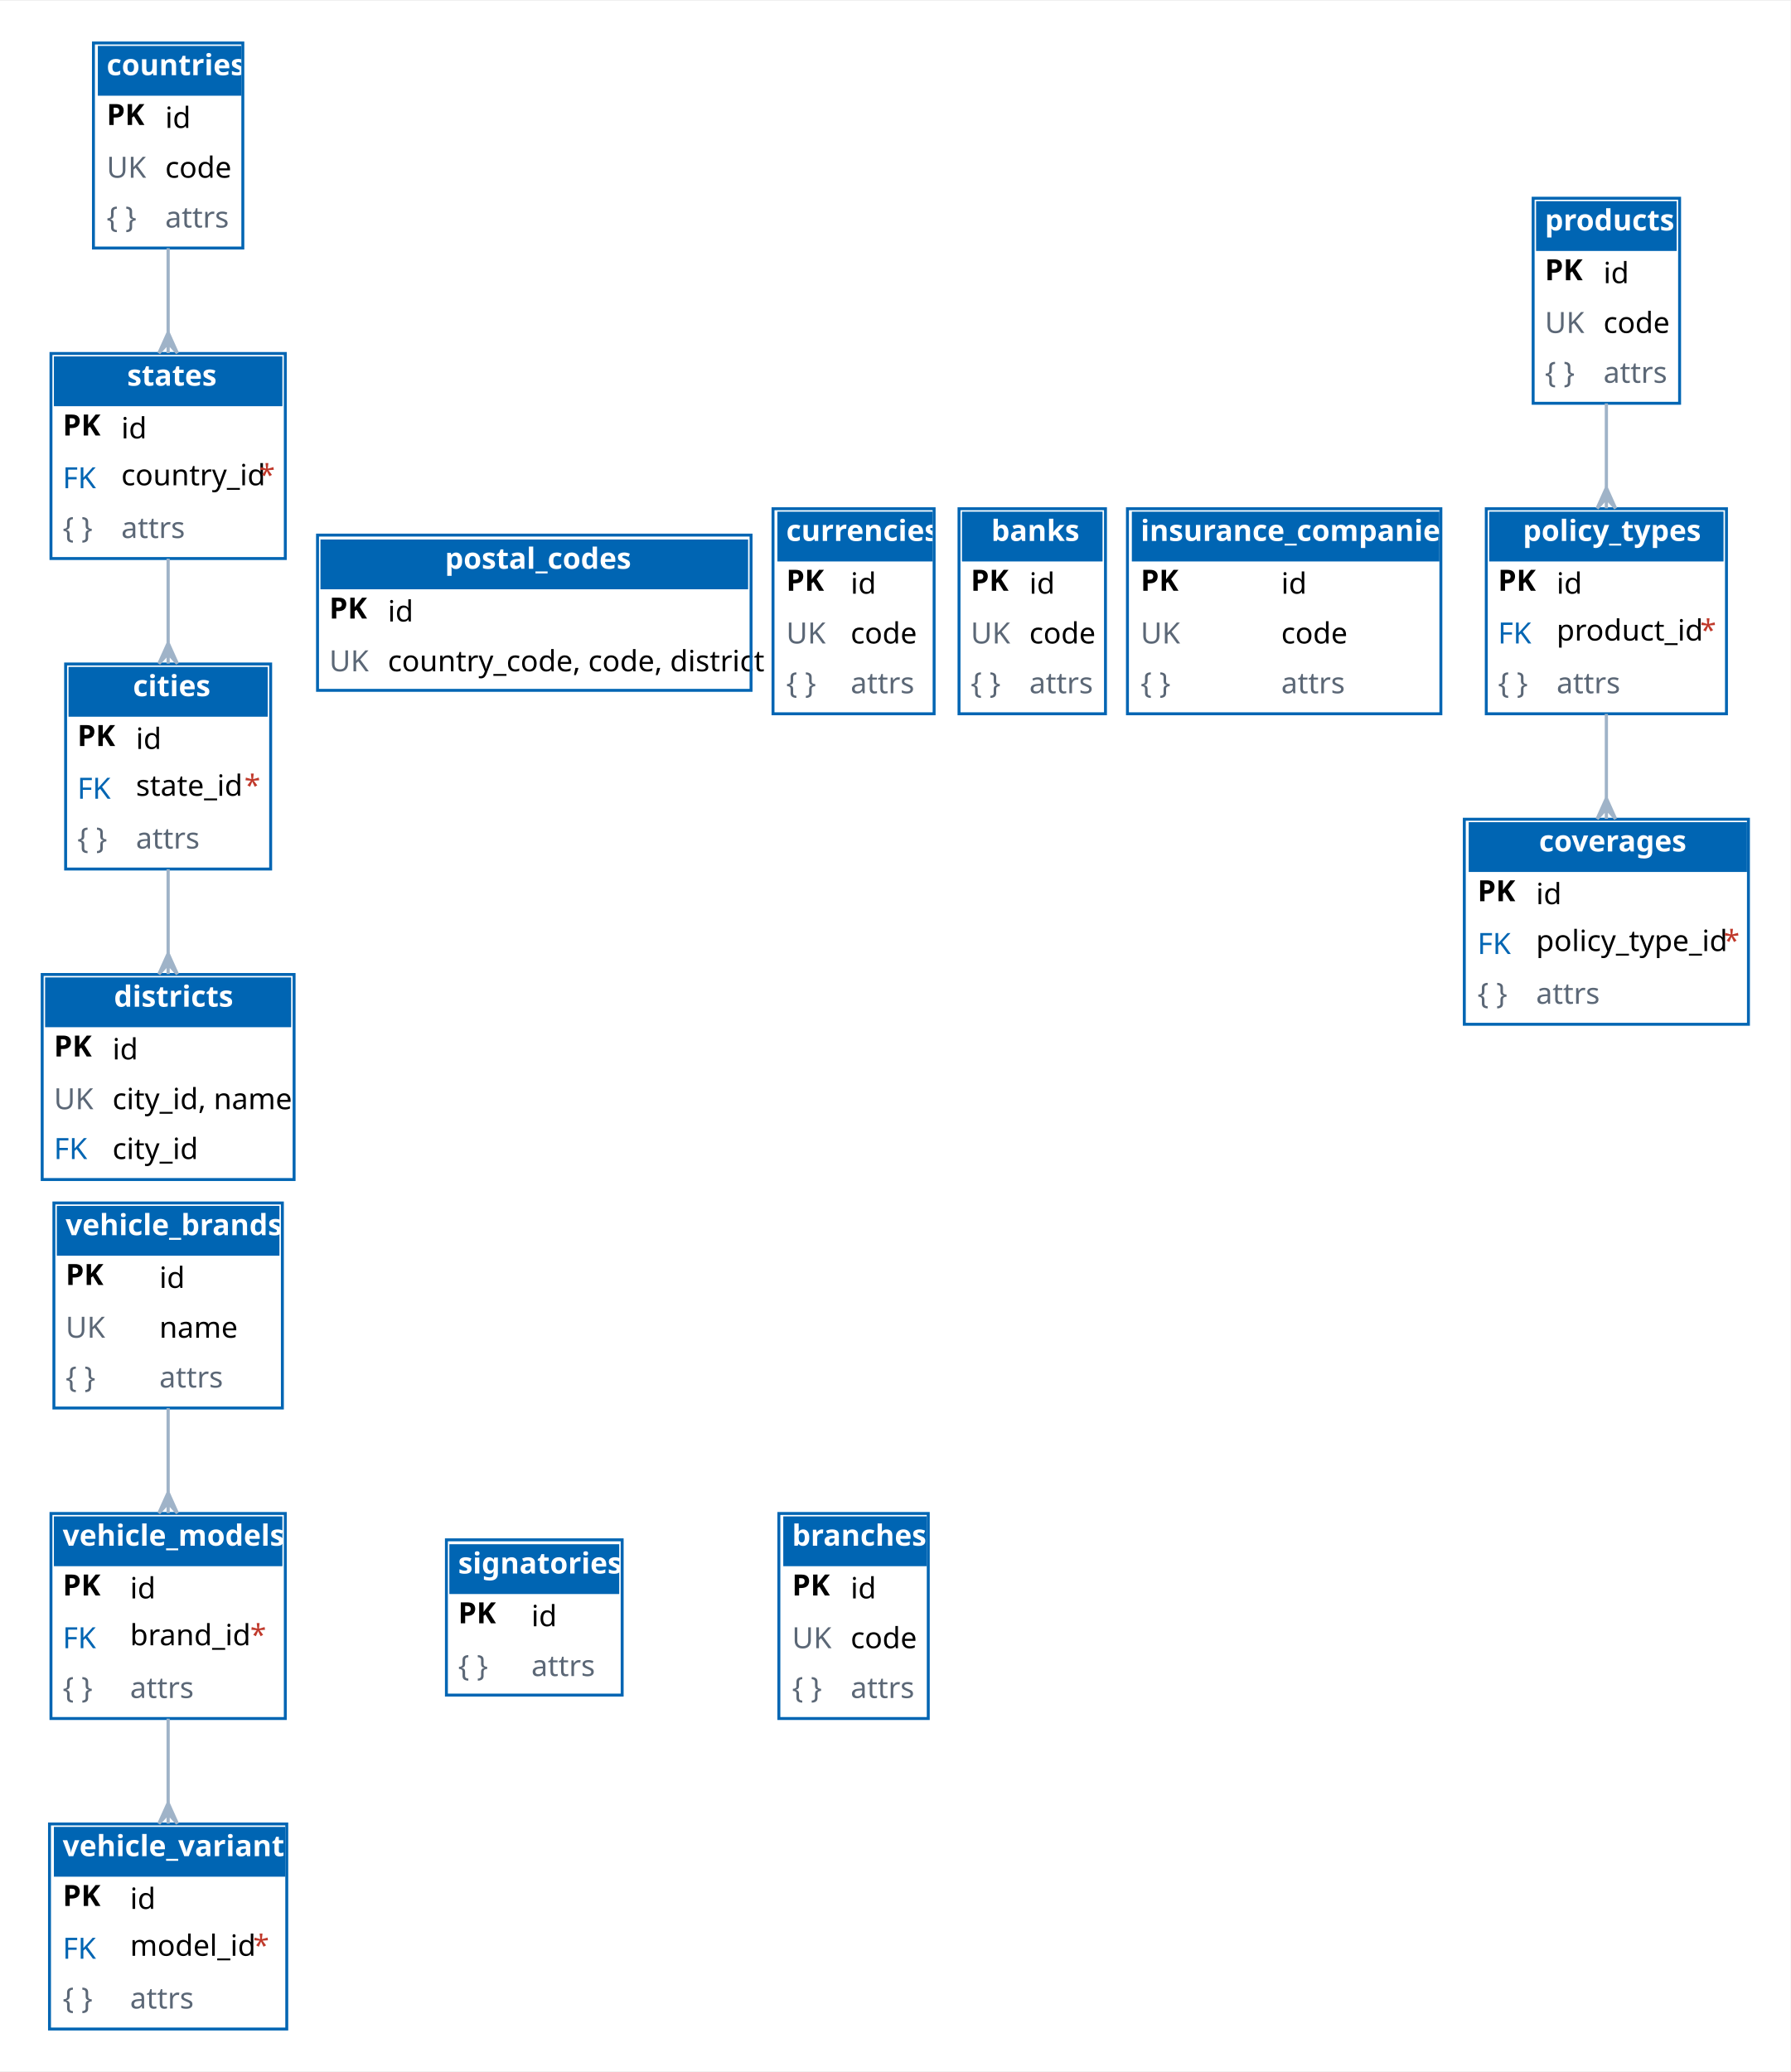
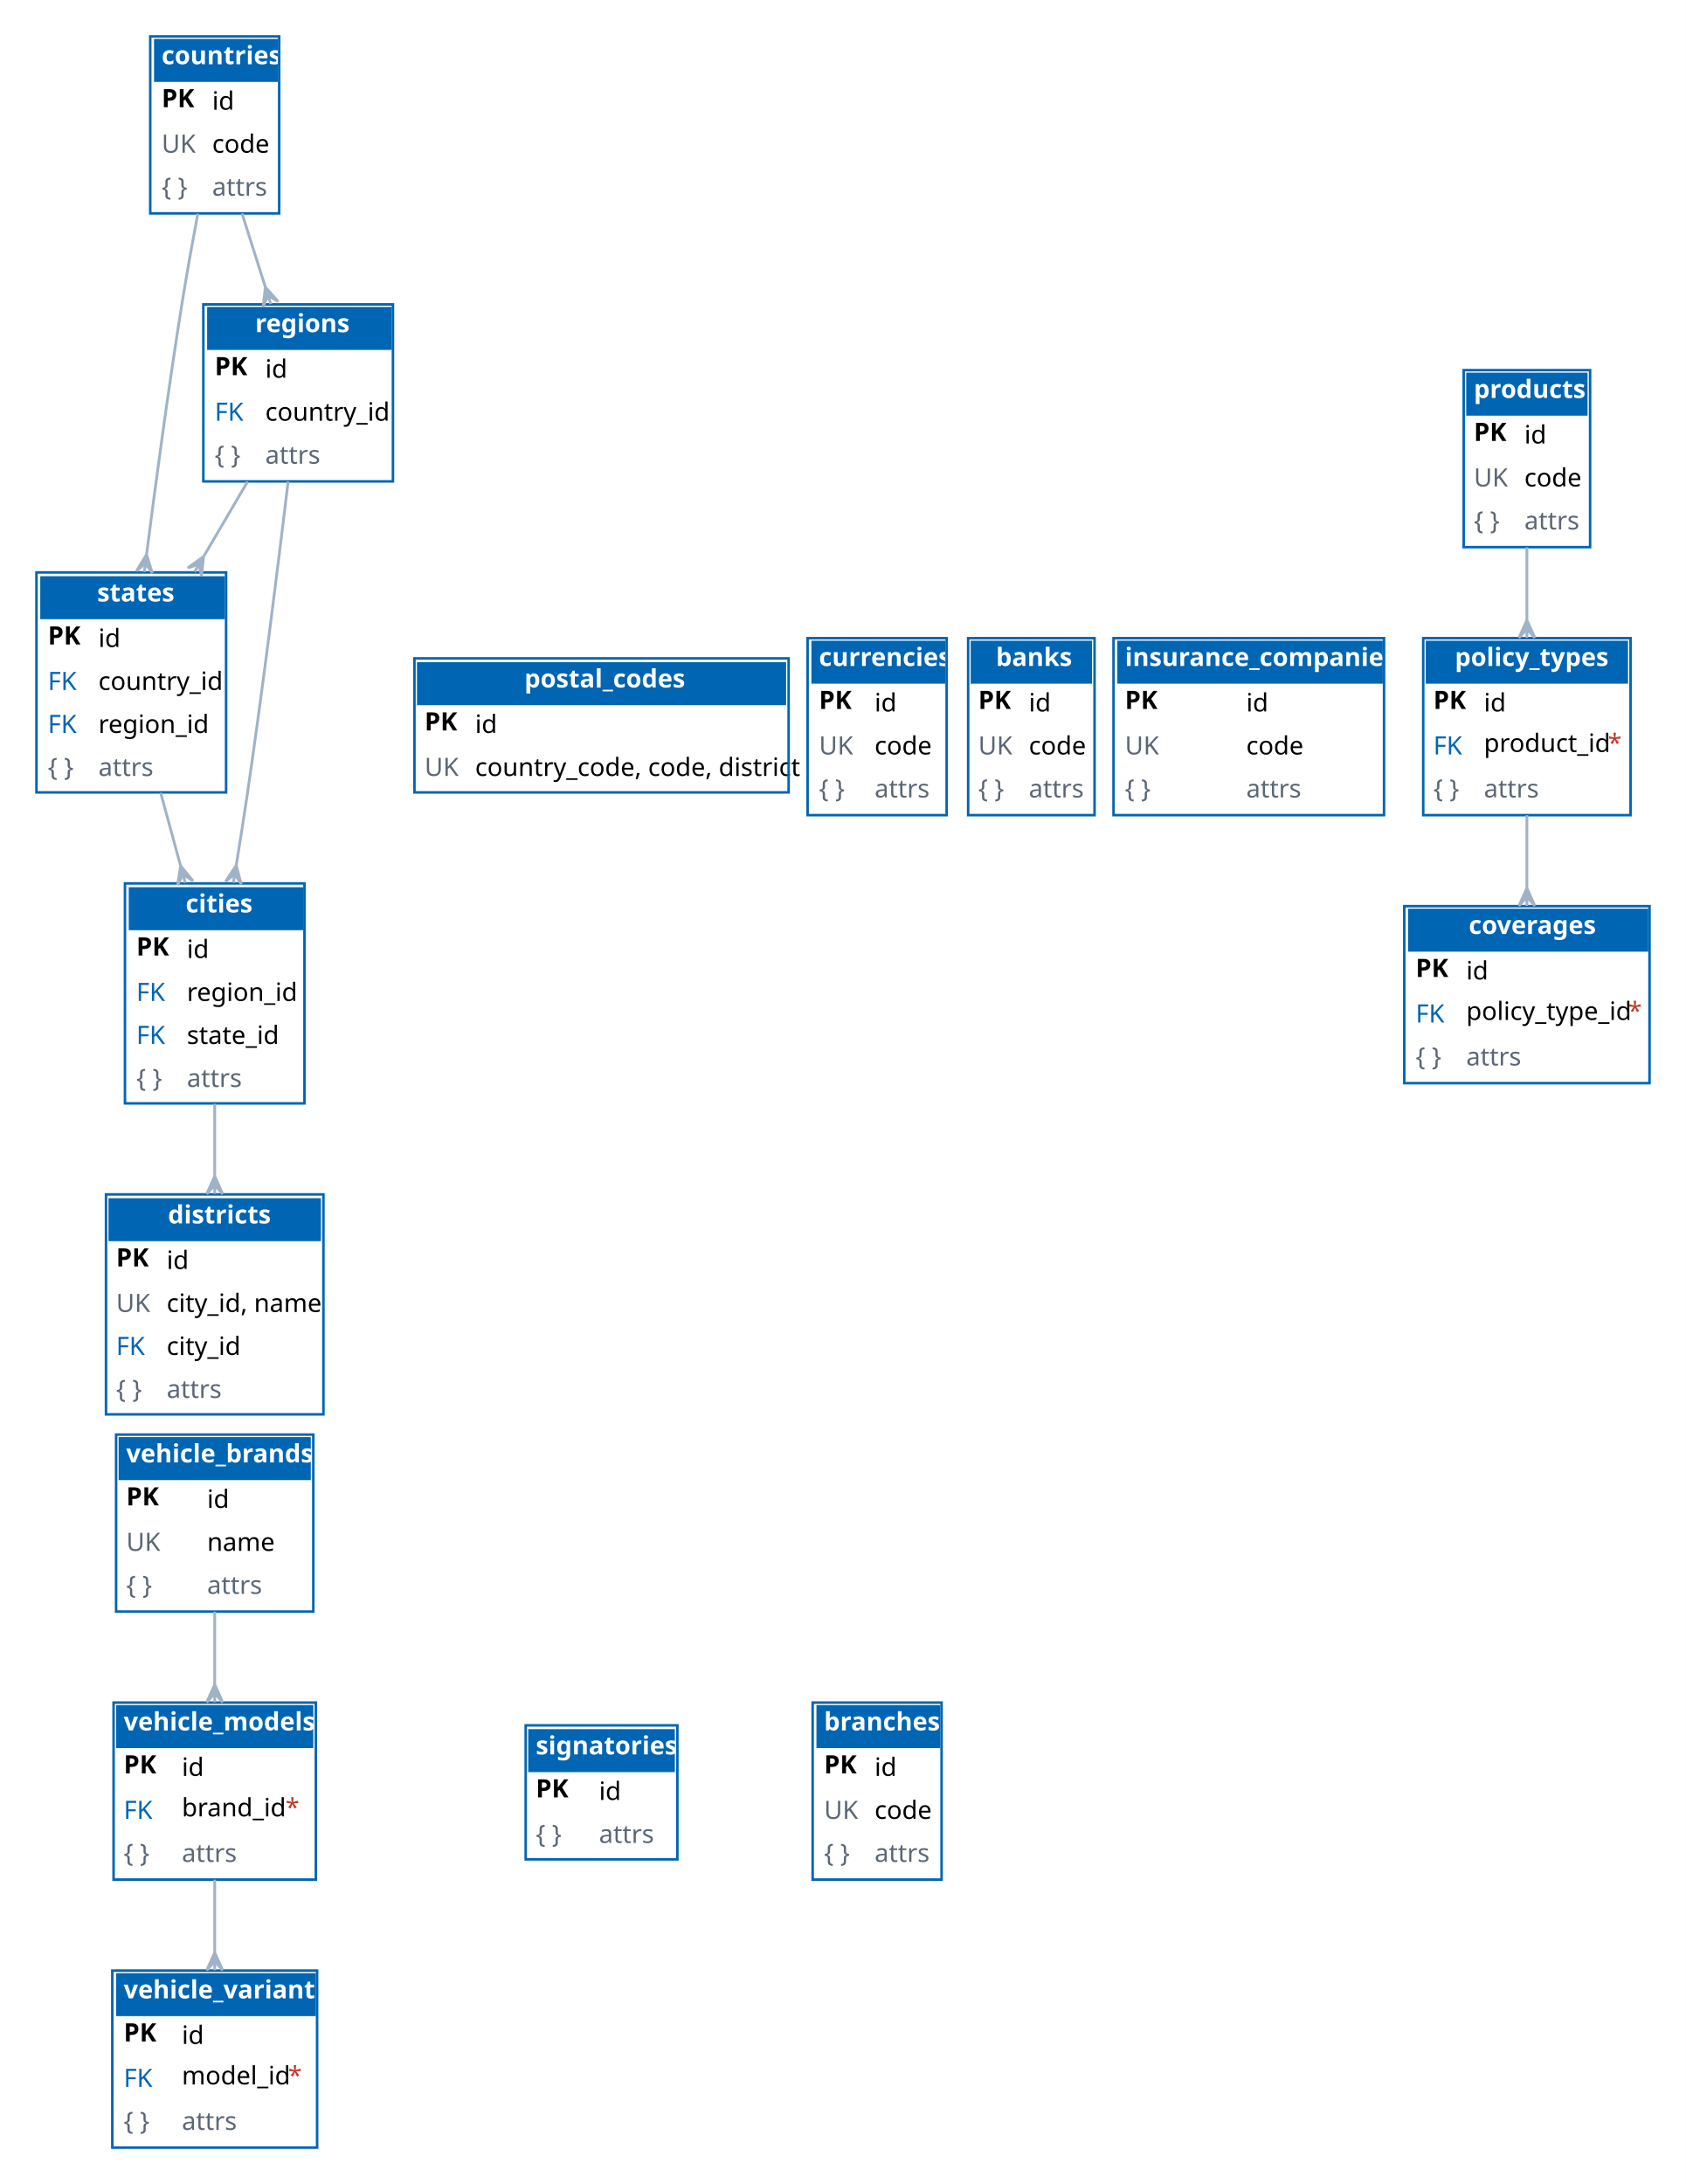
- <svg xmlns="http://www.w3.org/2000/svg" width="611pt" height="707pt" viewBox="0.00 0.00 611.30 706.80">
-   <g id="graph0" class="graph" transform="scale(1 1) rotate(0) translate(14.4 692.4)">
-     <polygon fill="white" stroke="transparent" points="-14.4,14.4 -14.4,-692.4 596.9,-692.4 596.9,14.4 -14.4,14.4" />
+ <svg xmlns="http://www.w3.org/2000/svg" width="667pt" height="864pt" viewBox="0.00 0.00 666.80 863.80">
+   <g id="graph0" class="graph" transform="scale(1 1) rotate(0) translate(14.4 849.4)">
+     <polygon fill="white" stroke="transparent" points="-14.4,14.4 -14.4,-849.4 652.4,-849.4 652.4,14.4 -14.4,14.4" />
    <g id="node1" class="node">
-       <polygon fill="#0065b3" stroke="transparent" points="19,-660 19,-677 68,-677 68,-660 19,-660" />
-       <text text-anchor="start" x="22" y="-667" font-family="Nunito" font-weight="bold" font-size="10.00" fill="white">countries</text>
-       <text text-anchor="start" x="22" y="-650" font-family="Nunito" font-weight="bold" font-size="10.00">PK</text>
-       <text text-anchor="start" x="42" y="-649" font-family="Nunito" font-size="10.00">id</text>
-       <text text-anchor="start" x="22" y="-632" font-family="Nunito" font-size="10.00" fill="#5b6776">UK</text>
-       <text text-anchor="start" x="42" y="-632" font-family="Nunito" font-size="10.00">code</text>
-       <text text-anchor="start" x="22" y="-615" font-family="Nunito" font-size="10.00" fill="#5b6776">{ }</text>
-       <text text-anchor="start" x="42" y="-615" font-family="Nunito" font-size="10.00" fill="#5b6776">attrs</text>
-       <polygon fill="none" stroke="#0065b3" points="17.5,-608 17.5,-678 68.5,-678 68.5,-608 17.5,-608" />
+       <polygon fill="#0065b3" stroke="transparent" points="46.5,-817 46.5,-834 95.5,-834 95.5,-817 46.5,-817" />
+       <text text-anchor="start" x="49.5" y="-824" font-family="Nunito" font-weight="bold" font-size="10.00" fill="white">countries</text>
+       <text text-anchor="start" x="49.5" y="-807" font-family="Nunito" font-weight="bold" font-size="10.00">PK</text>
+       <text text-anchor="start" x="69.5" y="-806" font-family="Nunito" font-size="10.00">id</text>
+       <text text-anchor="start" x="49.5" y="-789" font-family="Nunito" font-size="10.00" fill="#5b6776">UK</text>
+       <text text-anchor="start" x="69.5" y="-789" font-family="Nunito" font-size="10.00">code</text>
+       <text text-anchor="start" x="49.5" y="-772" font-family="Nunito" font-size="10.00" fill="#5b6776">{ }</text>
+       <text text-anchor="start" x="69.5" y="-772" font-family="Nunito" font-size="10.00" fill="#5b6776">attrs</text>
+       <polygon fill="none" stroke="#0065b3" points="45,-765 45,-835 96,-835 96,-765 45,-765" />
    </g>
    <g id="node2" class="node">
-       <polygon fill="#0065b3" stroke="transparent" points="4,-554 4,-571 82,-571 82,-554 4,-554" />
-       <text text-anchor="start" x="29" y="-561" font-family="Nunito" font-weight="bold" font-size="10.00" fill="white">states</text>
-       <text text-anchor="start" x="7" y="-544" font-family="Nunito" font-weight="bold" font-size="10.00">PK</text>
-       <text text-anchor="start" x="27" y="-543" font-family="Nunito" font-size="10.00">id</text>
-       <text text-anchor="start" x="7" y="-526" font-family="Nunito" font-size="10.00" fill="#0065b3">FK</text>
-       <text text-anchor="start" x="27" y="-527" font-family="Nunito" font-size="10.00">country_id</text>
-       <text text-anchor="start" x="74" y="-527" font-family="Nunito" font-size="10.00" fill="#c0392b">*</text>
-       <text text-anchor="start" x="7" y="-509" font-family="Nunito" font-size="10.00" fill="#5b6776">{ }</text>
-       <text text-anchor="start" x="27" y="-509" font-family="Nunito" font-size="10.00" fill="#5b6776">attrs</text>
-       <polygon fill="none" stroke="#0065b3" points="3,-502 3,-572 83,-572 83,-502 3,-502" />
+       <polygon fill="#0065b3" stroke="transparent" points="67.5,-711 67.5,-728 140.5,-728 140.5,-711 67.5,-711" />
+       <text text-anchor="start" x="86.5" y="-718" font-family="Nunito" font-weight="bold" font-size="10.00" fill="white">regions</text>
+       <text text-anchor="start" x="70.5" y="-701" font-family="Nunito" font-weight="bold" font-size="10.00">PK</text>
+       <text text-anchor="start" x="90.5" y="-700" font-family="Nunito" font-size="10.00">id</text>
+       <text text-anchor="start" x="70.5" y="-683" font-family="Nunito" font-size="10.00" fill="#0065b3">FK</text>
+       <text text-anchor="start" x="90.5" y="-683" font-family="Nunito" font-size="10.00">country_id</text>
+       <text text-anchor="start" x="70.5" y="-666" font-family="Nunito" font-size="10.00" fill="#5b6776">{ }</text>
+       <text text-anchor="start" x="90.5" y="-666" font-family="Nunito" font-size="10.00" fill="#5b6776">attrs</text>
+       <polygon fill="none" stroke="#0065b3" points="66,-659 66,-729 141,-729 141,-659 66,-659" />
    </g>
    <g id="edge2" class="edge">
-       <path fill="none" stroke="#9fb3c8" stroke-width="1.1" d="M43,-607.95C43,-598.79 43,-588.78 43,-579.28" />
-       <polygon fill="#9fb3c8" stroke="#9fb3c8" stroke-width="1.1" points="43,-579.13 46.15,-572.13 43,-575.63 43,-572.13 43,-572.13 43,-572.13 43,-575.63 39.85,-572.13 43,-579.13 43,-579.13" />
+       <path fill="none" stroke="#9fb3c8" stroke-width="1.1" d="M81.31,-764.95C84.24,-755.7 87.45,-745.59 90.49,-736" />
+       <polygon fill="#9fb3c8" stroke="#9fb3c8" stroke-width="1.1" points="90.55,-735.8 95.67,-730.08 91.61,-732.47 92.67,-729.13 92.67,-729.13 92.67,-729.13 91.61,-732.47 89.67,-728.18 90.55,-735.8 90.55,-735.8" />
    </g>
    <g id="node3" class="node">
-       <polygon fill="#0065b3" stroke="transparent" points="9,-448 9,-465 77,-465 77,-448 9,-448" />
-       <text text-anchor="start" x="31" y="-455" font-family="Nunito" font-weight="bold" font-size="10.00" fill="white">cities</text>
-       <text text-anchor="start" x="12" y="-438" font-family="Nunito" font-weight="bold" font-size="10.00">PK</text>
-       <text text-anchor="start" x="32" y="-437" font-family="Nunito" font-size="10.00">id</text>
-       <text text-anchor="start" x="12" y="-420" font-family="Nunito" font-size="10.00" fill="#0065b3">FK</text>
-       <text text-anchor="start" x="32" y="-421" font-family="Nunito" font-size="10.00">state_id</text>
-       <text text-anchor="start" x="69" y="-421" font-family="Nunito" font-size="10.00" fill="#c0392b">*</text>
-       <text text-anchor="start" x="12" y="-403" font-family="Nunito" font-size="10.00" fill="#5b6776">{ }</text>
-       <text text-anchor="start" x="32" y="-403" font-family="Nunito" font-size="10.00" fill="#5b6776">attrs</text>
-       <polygon fill="none" stroke="#0065b3" points="8,-396 8,-466 78,-466 78,-396 8,-396" />
+       <polygon fill="#0065b3" stroke="transparent" points="1.5,-604.5 1.5,-621.5 74.5,-621.5 74.5,-604.5 1.5,-604.5" />
+       <text text-anchor="start" x="24" y="-611.5" font-family="Nunito" font-weight="bold" font-size="10.00" fill="white">states</text>
+       <text text-anchor="start" x="4.5" y="-594.5" font-family="Nunito" font-weight="bold" font-size="10.00">PK</text>
+       <text text-anchor="start" x="24.5" y="-593.5" font-family="Nunito" font-size="10.00">id</text>
+       <text text-anchor="start" x="4.5" y="-576.5" font-family="Nunito" font-size="10.00" fill="#0065b3">FK</text>
+       <text text-anchor="start" x="24.5" y="-576.5" font-family="Nunito" font-size="10.00">country_id</text>
+       <text text-anchor="start" x="4.5" y="-559.5" font-family="Nunito" font-size="10.00" fill="#0065b3">FK</text>
+       <text text-anchor="start" x="24.5" y="-559.5" font-family="Nunito" font-size="10.00">region_id</text>
+       <text text-anchor="start" x="4.5" y="-542.5" font-family="Nunito" font-size="10.00" fill="#5b6776">{ }</text>
+       <text text-anchor="start" x="24.5" y="-542.5" font-family="Nunito" font-size="10.00" fill="#5b6776">attrs</text>
+       <polygon fill="none" stroke="#0065b3" points="0,-536 0,-623 75,-623 75,-536 0,-536" />
+     </g>
+     <g id="edge3" class="edge">
+       <path fill="none" stroke="#9fb3c8" stroke-width="1.1" d="M63.81,-764.88C61.67,-753.49 59.38,-740.72 57.5,-729 52.25,-696.2 47.26,-659.18 43.58,-630.31" />
+       <polygon fill="#9fb3c8" stroke="#9fb3c8" stroke-width="1.1" points="43.55,-630.09 45.8,-622.75 43.11,-626.62 42.67,-623.15 42.67,-623.15 42.67,-623.15 43.11,-626.62 39.55,-623.55 43.55,-630.09 43.55,-630.09" />
+     </g>
+     <g id="edge7" class="edge">
+       <path fill="none" stroke="#9fb3c8" stroke-width="1.1" d="M83.52,-658.94C78.05,-649.62 72.02,-639.34 66.17,-629.36" />
+       <polygon fill="#9fb3c8" stroke="#9fb3c8" stroke-width="1.1" points="66.1,-629.25 65.27,-621.61 64.33,-626.23 62.56,-623.21 62.56,-623.21 62.56,-623.21 64.33,-626.23 59.84,-624.8 66.1,-629.25 66.1,-629.25" />
+     </g>
+     <g id="node4" class="node">
+       <polygon fill="#0065b3" stroke="transparent" points="36.5,-481.5 36.5,-498.5 105.5,-498.5 105.5,-481.5 36.5,-481.5" />
+       <text text-anchor="start" x="59" y="-488.5" font-family="Nunito" font-weight="bold" font-size="10.00" fill="white">cities</text>
+       <text text-anchor="start" x="39.5" y="-471.5" font-family="Nunito" font-weight="bold" font-size="10.00">PK</text>
+       <text text-anchor="start" x="59.5" y="-470.5" font-family="Nunito" font-size="10.00">id</text>
+       <text text-anchor="start" x="39.5" y="-453.5" font-family="Nunito" font-size="10.00" fill="#0065b3">FK</text>
+       <text text-anchor="start" x="59.5" y="-453.5" font-family="Nunito" font-size="10.00">region_id</text>
+       <text text-anchor="start" x="39.5" y="-436.5" font-family="Nunito" font-size="10.00" fill="#0065b3">FK</text>
+       <text text-anchor="start" x="59.5" y="-436.5" font-family="Nunito" font-size="10.00">state_id</text>
+       <text text-anchor="start" x="39.5" y="-419.5" font-family="Nunito" font-size="10.00" fill="#5b6776">{ }</text>
+       <text text-anchor="start" x="59.5" y="-419.5" font-family="Nunito" font-size="10.00" fill="#5b6776">attrs</text>
+       <polygon fill="none" stroke="#0065b3" points="35,-413 35,-500 106,-500 106,-413 35,-413" />
+     </g>
+     <g id="edge6" class="edge">
+       <path fill="none" stroke="#9fb3c8" stroke-width="1.1" d="M99.54,-658.96C95.74,-627.12 89.69,-578.28 83.5,-536 82.14,-526.74 80.6,-516.89 79.05,-507.4" />
+       <polygon fill="#9fb3c8" stroke="#9fb3c8" stroke-width="1.1" points="79.01,-507.14 80.98,-499.72 78.44,-503.69 77.87,-500.23 77.87,-500.23 77.87,-500.23 78.44,-503.69 74.77,-500.74 79.01,-507.14 79.01,-507.14" />
+     </g>
+     <g id="edge8" class="edge">
+       <path fill="none" stroke="#9fb3c8" stroke-width="1.1" d="M49.13,-535.84C51.67,-526.53 54.38,-516.61 56.98,-507.06" />
+       <polygon fill="#9fb3c8" stroke="#9fb3c8" stroke-width="1.1" points="57.02,-506.94 61.9,-501.01 57.94,-503.56 58.86,-500.18 58.86,-500.18 58.86,-500.18 57.94,-503.56 55.82,-499.35 57.02,-506.94 57.02,-506.94" />
+     </g>
+     <g id="node5" class="node">
+       <polygon fill="#0065b3" stroke="transparent" points="28.5,-358.5 28.5,-375.5 112.5,-375.5 112.5,-358.5 28.5,-358.5" />
+       <text text-anchor="start" x="52" y="-365.5" font-family="Nunito" font-weight="bold" font-size="10.00" fill="white">districts</text>
+       <text text-anchor="start" x="31.5" y="-348.5" font-family="Nunito" font-weight="bold" font-size="10.00">PK</text>
+       <text text-anchor="start" x="51.5" y="-347.5" font-family="Nunito" font-size="10.00">id</text>
+       <text text-anchor="start" x="31.5" y="-330.5" font-family="Nunito" font-size="10.00" fill="#5b6776">UK</text>
+       <text text-anchor="start" x="51.5" y="-330.5" font-family="Nunito" font-size="10.00">city_id, name</text>
+       <text text-anchor="start" x="31.5" y="-313.5" font-family="Nunito" font-size="10.00" fill="#0065b3">FK</text>
+       <text text-anchor="start" x="51.5" y="-313.5" font-family="Nunito" font-size="10.00">city_id</text>
+       <text text-anchor="start" x="31.5" y="-296.5" font-family="Nunito" font-size="10.00" fill="#5b6776">{ }</text>
+       <text text-anchor="start" x="51.5" y="-296.5" font-family="Nunito" font-size="10.00" fill="#5b6776">attrs</text>
+       <polygon fill="none" stroke="#0065b3" points="27.5,-290 27.5,-377 113.5,-377 113.5,-290 27.5,-290" />
+     </g>
+     <g id="edge1" class="edge">
+       <path fill="none" stroke="#9fb3c8" stroke-width="1.1" d="M70.5,-412.84C70.5,-403.62 70.5,-393.8 70.5,-384.33" />
+       <polygon fill="#9fb3c8" stroke="#9fb3c8" stroke-width="1.1" points="70.5,-384.18 73.65,-377.18 70.5,-380.68 70.5,-377.18 70.5,-377.18 70.5,-377.18 70.5,-380.68 67.35,-377.18 70.5,-384.18 70.5,-384.18" />
+     </g>
+     <g id="node6" class="node">
+       <polygon fill="#0065b3" stroke="transparent" points="150.5,-570.5 150.5,-587.5 296.5,-587.5 296.5,-570.5 150.5,-570.5" />
+       <text text-anchor="start" x="193" y="-577.5" font-family="Nunito" font-weight="bold" font-size="10.00" fill="white">postal_codes</text>
+       <text text-anchor="start" x="153.5" y="-560.5" font-family="Nunito" font-weight="bold" font-size="10.00">PK</text>
+       <text text-anchor="start" x="173.5" y="-559.5" font-family="Nunito" font-size="10.00">id</text>
+       <text text-anchor="start" x="153.5" y="-542.5" font-family="Nunito" font-size="10.00" fill="#5b6776">UK</text>
+       <text text-anchor="start" x="173.5" y="-542.5" font-family="Nunito" font-size="10.00">country_code, code, district</text>
+       <polygon fill="none" stroke="#0065b3" points="149.5,-536 149.5,-589 297.5,-589 297.5,-536 149.5,-536" />
+     </g>
+     <g id="node7" class="node">
+       <polygon fill="#0065b3" stroke="transparent" points="306.5,-579 306.5,-596 359.5,-596 359.5,-579 306.5,-579" />
+       <text text-anchor="start" x="309.5" y="-586" font-family="Nunito" font-weight="bold" font-size="10.00" fill="white">currencies</text>
+       <text text-anchor="start" x="309.5" y="-569" font-family="Nunito" font-weight="bold" font-size="10.00">PK</text>
+       <text text-anchor="start" x="331.5" y="-568" font-family="Nunito" font-size="10.00">id</text>
+       <text text-anchor="start" x="309.5" y="-551" font-family="Nunito" font-size="10.00" fill="#5b6776">UK</text>
+       <text text-anchor="start" x="331.5" y="-551" font-family="Nunito" font-size="10.00">code</text>
+       <text text-anchor="start" x="309.5" y="-534" font-family="Nunito" font-size="10.00" fill="#5b6776">{ }</text>
+       <text text-anchor="start" x="331.5" y="-534" font-family="Nunito" font-size="10.00" fill="#5b6776">attrs</text>
+       <polygon fill="none" stroke="#0065b3" points="305,-527 305,-597 360,-597 360,-527 305,-527" />
+     </g>
+     <g id="node8" class="node">
+       <polygon fill="#0065b3" stroke="transparent" points="369.5,-579 369.5,-596 417.5,-596 417.5,-579 369.5,-579" />
+       <text text-anchor="start" x="379.5" y="-586" font-family="Nunito" font-weight="bold" font-size="10.00" fill="white">banks</text>
+       <text text-anchor="start" x="372.5" y="-569" font-family="Nunito" font-weight="bold" font-size="10.00">PK</text>
+       <text text-anchor="start" x="392.5" y="-568" font-family="Nunito" font-size="10.00">id</text>
+       <text text-anchor="start" x="372.5" y="-551" font-family="Nunito" font-size="10.00" fill="#5b6776">UK</text>
+       <text text-anchor="start" x="392.5" y="-551" font-family="Nunito" font-size="10.00">code</text>
+       <text text-anchor="start" x="372.5" y="-534" font-family="Nunito" font-size="10.00" fill="#5b6776">{ }</text>
+       <text text-anchor="start" x="392.5" y="-534" font-family="Nunito" font-size="10.00" fill="#5b6776">attrs</text>
+       <polygon fill="none" stroke="#0065b3" points="368.5,-527 368.5,-597 418.5,-597 418.5,-527 368.5,-527" />
+     </g>
+     <g id="node9" class="node">
+       <polygon fill="#0065b3" stroke="transparent" points="427.5,-579 427.5,-596 532.5,-596 532.5,-579 427.5,-579" />
+       <text text-anchor="start" x="430.5" y="-586" font-family="Nunito" font-weight="bold" font-size="10.00" fill="white">insurance_companies</text>
+       <text text-anchor="start" x="430.5" y="-569" font-family="Nunito" font-weight="bold" font-size="10.00">PK</text>
+       <text text-anchor="start" x="478.5" y="-568" font-family="Nunito" font-size="10.00">id</text>
+       <text text-anchor="start" x="430.5" y="-551" font-family="Nunito" font-size="10.00" fill="#5b6776">UK</text>
+       <text text-anchor="start" x="478.5" y="-551" font-family="Nunito" font-size="10.00">code</text>
+       <text text-anchor="start" x="430.5" y="-534" font-family="Nunito" font-size="10.00" fill="#5b6776">{ }</text>
+       <text text-anchor="start" x="478.5" y="-534" font-family="Nunito" font-size="10.00" fill="#5b6776">attrs</text>
+       <polygon fill="none" stroke="#0065b3" points="426,-527 426,-597 533,-597 533,-527 426,-527" />
+     </g>
+     <g id="node10" class="node">
+       <polygon fill="#0065b3" stroke="transparent" points="565.5,-685 565.5,-702 613.5,-702 613.5,-685 565.5,-685" />
+       <text text-anchor="start" x="568.5" y="-692" font-family="Nunito" font-weight="bold" font-size="10.00" fill="white">products</text>
+       <text text-anchor="start" x="568.5" y="-675" font-family="Nunito" font-weight="bold" font-size="10.00">PK</text>
+       <text text-anchor="start" x="588.5" y="-674" font-family="Nunito" font-size="10.00">id</text>
+       <text text-anchor="start" x="568.5" y="-657" font-family="Nunito" font-size="10.00" fill="#5b6776">UK</text>
+       <text text-anchor="start" x="588.5" y="-657" font-family="Nunito" font-size="10.00">code</text>
+       <text text-anchor="start" x="568.5" y="-640" font-family="Nunito" font-size="10.00" fill="#5b6776">{ }</text>
+       <text text-anchor="start" x="588.5" y="-640" font-family="Nunito" font-size="10.00" fill="#5b6776">attrs</text>
+       <polygon fill="none" stroke="#0065b3" points="564.5,-633 564.5,-703 614.5,-703 614.5,-633 564.5,-633" />
+     </g>
+     <g id="node11" class="node">
+       <polygon fill="#0065b3" stroke="transparent" points="549.5,-579 549.5,-596 629.5,-596 629.5,-579 549.5,-579" />
+       <text text-anchor="start" x="561" y="-586" font-family="Nunito" font-weight="bold" font-size="10.00" fill="white">policy_types</text>
+       <text text-anchor="start" x="552.5" y="-569" font-family="Nunito" font-weight="bold" font-size="10.00">PK</text>
+       <text text-anchor="start" x="572.5" y="-568" font-family="Nunito" font-size="10.00">id</text>
+       <text text-anchor="start" x="552.5" y="-551" font-family="Nunito" font-size="10.00" fill="#0065b3">FK</text>
+       <text text-anchor="start" x="572.5" y="-552" font-family="Nunito" font-size="10.00">product_id</text>
+       <text text-anchor="start" x="621.5" y="-552" font-family="Nunito" font-size="10.00" fill="#c0392b">*</text>
+       <text text-anchor="start" x="552.5" y="-534" font-family="Nunito" font-size="10.00" fill="#5b6776">{ }</text>
+       <text text-anchor="start" x="572.5" y="-534" font-family="Nunito" font-size="10.00" fill="#5b6776">attrs</text>
+       <polygon fill="none" stroke="#0065b3" points="548.5,-527 548.5,-597 630.5,-597 630.5,-527 548.5,-527" />
    </g>
    <g id="edge5" class="edge">
-       <path fill="none" stroke="#9fb3c8" stroke-width="1.1" d="M43,-501.95C43,-492.79 43,-482.78 43,-473.28" />
-       <polygon fill="#9fb3c8" stroke="#9fb3c8" stroke-width="1.1" points="43,-473.13 46.15,-466.13 43,-469.63 43,-466.13 43,-466.13 43,-466.13 43,-469.63 39.85,-466.13 43,-473.13 43,-473.13" />
-     </g>
-     <g id="node4" class="node">
-       <polygon fill="#0065b3" stroke="transparent" points="1,-342 1,-359 85,-359 85,-342 1,-342" />
-       <text text-anchor="start" x="24.5" y="-349" font-family="Nunito" font-weight="bold" font-size="10.00" fill="white">districts</text>
-       <text text-anchor="start" x="4" y="-332" font-family="Nunito" font-weight="bold" font-size="10.00">PK</text>
-       <text text-anchor="start" x="24" y="-331" font-family="Nunito" font-size="10.00">id</text>
-       <text text-anchor="start" x="4" y="-314" font-family="Nunito" font-size="10.00" fill="#5b6776">UK</text>
-       <text text-anchor="start" x="24" y="-314" font-family="Nunito" font-size="10.00">city_id, name</text>
-       <text text-anchor="start" x="4" y="-297" font-family="Nunito" font-size="10.00" fill="#0065b3">FK</text>
-       <text text-anchor="start" x="24" y="-297" font-family="Nunito" font-size="10.00">city_id</text>
-       <polygon fill="none" stroke="#0065b3" points="0,-290 0,-360 86,-360 86,-290 0,-290" />
-     </g>
-     <g id="edge1" class="edge">
-       <path fill="none" stroke="#9fb3c8" stroke-width="1.1" d="M43,-395.95C43,-386.79 43,-376.78 43,-367.28" />
-       <polygon fill="#9fb3c8" stroke="#9fb3c8" stroke-width="1.1" points="43,-367.13 46.15,-360.13 43,-363.63 43,-360.13 43,-360.13 43,-360.13 43,-363.63 39.85,-360.13 43,-367.13 43,-367.13" />
-     </g>
-     <g id="node5" class="node">
-       <polygon fill="#0065b3" stroke="transparent" points="95,-491.5 95,-508.5 241,-508.5 241,-491.5 95,-491.5" />
-       <text text-anchor="start" x="137.5" y="-498.5" font-family="Nunito" font-weight="bold" font-size="10.00" fill="white">postal_codes</text>
-       <text text-anchor="start" x="98" y="-481.5" font-family="Nunito" font-weight="bold" font-size="10.00">PK</text>
-       <text text-anchor="start" x="118" y="-480.5" font-family="Nunito" font-size="10.00">id</text>
-       <text text-anchor="start" x="98" y="-463.5" font-family="Nunito" font-size="10.00" fill="#5b6776">UK</text>
-       <text text-anchor="start" x="118" y="-463.5" font-family="Nunito" font-size="10.00">country_code, code, district</text>
-       <polygon fill="none" stroke="#0065b3" points="94,-457 94,-510 242,-510 242,-457 94,-457" />
-     </g>
-     <g id="node6" class="node">
-       <polygon fill="#0065b3" stroke="transparent" points="251,-501 251,-518 304,-518 304,-501 251,-501" />
-       <text text-anchor="start" x="254" y="-508" font-family="Nunito" font-weight="bold" font-size="10.00" fill="white">currencies</text>
-       <text text-anchor="start" x="254" y="-491" font-family="Nunito" font-weight="bold" font-size="10.00">PK</text>
-       <text text-anchor="start" x="276" y="-490" font-family="Nunito" font-size="10.00">id</text>
-       <text text-anchor="start" x="254" y="-473" font-family="Nunito" font-size="10.00" fill="#5b6776">UK</text>
-       <text text-anchor="start" x="276" y="-473" font-family="Nunito" font-size="10.00">code</text>
-       <text text-anchor="start" x="254" y="-456" font-family="Nunito" font-size="10.00" fill="#5b6776">{ }</text>
-       <text text-anchor="start" x="276" y="-456" font-family="Nunito" font-size="10.00" fill="#5b6776">attrs</text>
-       <polygon fill="none" stroke="#0065b3" points="249.5,-449 249.5,-519 304.5,-519 304.5,-449 249.5,-449" />
-     </g>
-     <g id="node7" class="node">
-       <polygon fill="#0065b3" stroke="transparent" points="314,-501 314,-518 362,-518 362,-501 314,-501" />
-       <text text-anchor="start" x="324" y="-508" font-family="Nunito" font-weight="bold" font-size="10.00" fill="white">banks</text>
-       <text text-anchor="start" x="317" y="-491" font-family="Nunito" font-weight="bold" font-size="10.00">PK</text>
-       <text text-anchor="start" x="337" y="-490" font-family="Nunito" font-size="10.00">id</text>
-       <text text-anchor="start" x="317" y="-473" font-family="Nunito" font-size="10.00" fill="#5b6776">UK</text>
-       <text text-anchor="start" x="337" y="-473" font-family="Nunito" font-size="10.00">code</text>
-       <text text-anchor="start" x="317" y="-456" font-family="Nunito" font-size="10.00" fill="#5b6776">{ }</text>
-       <text text-anchor="start" x="337" y="-456" font-family="Nunito" font-size="10.00" fill="#5b6776">attrs</text>
-       <polygon fill="none" stroke="#0065b3" points="313,-449 313,-519 363,-519 363,-449 313,-449" />
-     </g>
-     <g id="node8" class="node">
-       <polygon fill="#0065b3" stroke="transparent" points="372,-501 372,-518 477,-518 477,-501 372,-501" />
-       <text text-anchor="start" x="375" y="-508" font-family="Nunito" font-weight="bold" font-size="10.00" fill="white">insurance_companies</text>
-       <text text-anchor="start" x="375" y="-491" font-family="Nunito" font-weight="bold" font-size="10.00">PK</text>
-       <text text-anchor="start" x="423" y="-490" font-family="Nunito" font-size="10.00">id</text>
-       <text text-anchor="start" x="375" y="-473" font-family="Nunito" font-size="10.00" fill="#5b6776">UK</text>
-       <text text-anchor="start" x="423" y="-473" font-family="Nunito" font-size="10.00">code</text>
-       <text text-anchor="start" x="375" y="-456" font-family="Nunito" font-size="10.00" fill="#5b6776">{ }</text>
-       <text text-anchor="start" x="423" y="-456" font-family="Nunito" font-size="10.00" fill="#5b6776">attrs</text>
-       <polygon fill="none" stroke="#0065b3" points="370.5,-449 370.5,-519 477.5,-519 477.5,-449 370.5,-449" />
-     </g>
-     <g id="node9" class="node">
-       <polygon fill="#0065b3" stroke="transparent" points="510,-607 510,-624 558,-624 558,-607 510,-607" />
-       <text text-anchor="start" x="513" y="-614" font-family="Nunito" font-weight="bold" font-size="10.00" fill="white">products</text>
-       <text text-anchor="start" x="513" y="-597" font-family="Nunito" font-weight="bold" font-size="10.00">PK</text>
-       <text text-anchor="start" x="533" y="-596" font-family="Nunito" font-size="10.00">id</text>
-       <text text-anchor="start" x="513" y="-579" font-family="Nunito" font-size="10.00" fill="#5b6776">UK</text>
-       <text text-anchor="start" x="533" y="-579" font-family="Nunito" font-size="10.00">code</text>
-       <text text-anchor="start" x="513" y="-562" font-family="Nunito" font-size="10.00" fill="#5b6776">{ }</text>
-       <text text-anchor="start" x="533" y="-562" font-family="Nunito" font-size="10.00" fill="#5b6776">attrs</text>
-       <polygon fill="none" stroke="#0065b3" points="509,-555 509,-625 559,-625 559,-555 509,-555" />
-     </g>
-     <g id="node10" class="node">
-       <polygon fill="#0065b3" stroke="transparent" points="494,-501 494,-518 574,-518 574,-501 494,-501" />
-       <text text-anchor="start" x="505.5" y="-508" font-family="Nunito" font-weight="bold" font-size="10.00" fill="white">policy_types</text>
-       <text text-anchor="start" x="497" y="-491" font-family="Nunito" font-weight="bold" font-size="10.00">PK</text>
-       <text text-anchor="start" x="517" y="-490" font-family="Nunito" font-size="10.00">id</text>
-       <text text-anchor="start" x="497" y="-473" font-family="Nunito" font-size="10.00" fill="#0065b3">FK</text>
-       <text text-anchor="start" x="517" y="-474" font-family="Nunito" font-size="10.00">product_id</text>
-       <text text-anchor="start" x="566" y="-474" font-family="Nunito" font-size="10.00" fill="#c0392b">*</text>
-       <text text-anchor="start" x="497" y="-456" font-family="Nunito" font-size="10.00" fill="#5b6776">{ }</text>
-       <text text-anchor="start" x="517" y="-456" font-family="Nunito" font-size="10.00" fill="#5b6776">attrs</text>
-       <polygon fill="none" stroke="#0065b3" points="493,-449 493,-519 575,-519 575,-449 493,-449" />
+       <path fill="none" stroke="#9fb3c8" stroke-width="1.1" d="M589.5,-632.95C589.5,-623.79 589.5,-613.78 589.5,-604.28" />
+       <polygon fill="#9fb3c8" stroke="#9fb3c8" stroke-width="1.1" points="589.5,-604.13 592.65,-597.13 589.5,-600.63 589.5,-597.13 589.5,-597.13 589.5,-597.13 589.5,-600.63 586.35,-597.13 589.5,-604.13 589.5,-604.13" />
+     </g>
+     <g id="node15" class="node">
+       <polygon fill="#0065b3" stroke="transparent" points="542.5,-473 542.5,-490 637.5,-490 637.5,-473 542.5,-473" />
+       <text text-anchor="start" x="566.5" y="-480" font-family="Nunito" font-weight="bold" font-size="10.00" fill="white">coverages</text>
+       <text text-anchor="start" x="545.5" y="-463" font-family="Nunito" font-weight="bold" font-size="10.00">PK</text>
+       <text text-anchor="start" x="565.5" y="-462" font-family="Nunito" font-size="10.00">id</text>
+       <text text-anchor="start" x="545.5" y="-445" font-family="Nunito" font-size="10.00" fill="#0065b3">FK</text>
+       <text text-anchor="start" x="565.5" y="-446" font-family="Nunito" font-size="10.00">policy_type_id</text>
+       <text text-anchor="start" x="629.5" y="-446" font-family="Nunito" font-size="10.00" fill="#c0392b">*</text>
+       <text text-anchor="start" x="545.5" y="-428" font-family="Nunito" font-size="10.00" fill="#5b6776">{ }</text>
+       <text text-anchor="start" x="565.5" y="-428" font-family="Nunito" font-size="10.00" fill="#5b6776">attrs</text>
+       <polygon fill="none" stroke="#0065b3" points="541,-421 541,-491 638,-491 638,-421 541,-421" />
    </g>
    <g id="edge4" class="edge">
-       <path fill="none" stroke="#9fb3c8" stroke-width="1.1" d="M534,-554.95C534,-545.79 534,-535.78 534,-526.28" />
-       <polygon fill="#9fb3c8" stroke="#9fb3c8" stroke-width="1.1" points="534,-526.13 537.15,-519.13 534,-522.63 534,-519.13 534,-519.13 534,-519.13 534,-522.63 530.85,-519.13 534,-526.13 534,-526.13" />
+       <path fill="none" stroke="#9fb3c8" stroke-width="1.1" d="M589.5,-526.95C589.5,-517.79 589.5,-507.78 589.5,-498.28" />
+       <polygon fill="#9fb3c8" stroke="#9fb3c8" stroke-width="1.1" points="589.5,-498.13 592.65,-491.13 589.5,-494.63 589.5,-491.13 589.5,-491.13 589.5,-491.13 589.5,-494.63 586.35,-491.13 589.5,-498.13 589.5,-498.13" />
+     </g>
+     <g id="node12" class="node">
+       <polygon fill="#0065b3" stroke="transparent" points="32.5,-264 32.5,-281 108.5,-281 108.5,-264 32.5,-264" />
+       <text text-anchor="start" x="35.5" y="-271" font-family="Nunito" font-weight="bold" font-size="10.00" fill="white">vehicle_brands</text>
+       <text text-anchor="start" x="35.5" y="-254" font-family="Nunito" font-weight="bold" font-size="10.00">PK</text>
+       <text text-anchor="start" x="67.5" y="-253" font-family="Nunito" font-size="10.00">id</text>
+       <text text-anchor="start" x="35.5" y="-236" font-family="Nunito" font-size="10.00" fill="#5b6776">UK</text>
+       <text text-anchor="start" x="67.5" y="-236" font-family="Nunito" font-size="10.00">name</text>
+       <text text-anchor="start" x="35.5" y="-219" font-family="Nunito" font-size="10.00" fill="#5b6776">{ }</text>
+       <text text-anchor="start" x="67.5" y="-219" font-family="Nunito" font-size="10.00" fill="#5b6776">attrs</text>
+       <polygon fill="none" stroke="#0065b3" points="31.5,-212 31.5,-282 109.5,-282 109.5,-212 31.5,-212" />
+     </g>
+     <g id="node13" class="node">
+       <polygon fill="#0065b3" stroke="transparent" points="31.5,-158 31.5,-175 109.5,-175 109.5,-158 31.5,-158" />
+       <text text-anchor="start" x="34.5" y="-165" font-family="Nunito" font-weight="bold" font-size="10.00" fill="white">vehicle_models</text>
+       <text text-anchor="start" x="34.5" y="-148" font-family="Nunito" font-weight="bold" font-size="10.00">PK</text>
+       <text text-anchor="start" x="57.5" y="-147" font-family="Nunito" font-size="10.00">id</text>
+       <text text-anchor="start" x="34.5" y="-130" font-family="Nunito" font-size="10.00" fill="#0065b3">FK</text>
+       <text text-anchor="start" x="57.5" y="-131" font-family="Nunito" font-size="10.00">brand_id</text>
+       <text text-anchor="start" x="98.5" y="-131" font-family="Nunito" font-size="10.00" fill="#c0392b">*</text>
+       <text text-anchor="start" x="34.5" y="-113" font-family="Nunito" font-size="10.00" fill="#5b6776">{ }</text>
+       <text text-anchor="start" x="57.5" y="-113" font-family="Nunito" font-size="10.00" fill="#5b6776">attrs</text>
+       <polygon fill="none" stroke="#0065b3" points="30.5,-106 30.5,-176 110.5,-176 110.5,-106 30.5,-106" />
+     </g>
+     <g id="edge9" class="edge">
+       <path fill="none" stroke="#9fb3c8" stroke-width="1.1" d="M70.5,-211.95C70.5,-202.79 70.5,-192.78 70.5,-183.28" />
+       <polygon fill="#9fb3c8" stroke="#9fb3c8" stroke-width="1.1" points="70.5,-183.13 73.65,-176.13 70.5,-179.63 70.5,-176.13 70.5,-176.13 70.5,-176.13 70.5,-179.63 67.35,-176.13 70.5,-183.13 70.5,-183.13" />
    </g>
    <g id="node14" class="node">
-       <polygon fill="#0065b3" stroke="transparent" points="487,-395 487,-412 582,-412 582,-395 487,-395" />
-       <text text-anchor="start" x="511" y="-402" font-family="Nunito" font-weight="bold" font-size="10.00" fill="white">coverages</text>
-       <text text-anchor="start" x="490" y="-385" font-family="Nunito" font-weight="bold" font-size="10.00">PK</text>
-       <text text-anchor="start" x="510" y="-384" font-family="Nunito" font-size="10.00">id</text>
-       <text text-anchor="start" x="490" y="-367" font-family="Nunito" font-size="10.00" fill="#0065b3">FK</text>
-       <text text-anchor="start" x="510" y="-368" font-family="Nunito" font-size="10.00">policy_type_id</text>
-       <text text-anchor="start" x="574" y="-368" font-family="Nunito" font-size="10.00" fill="#c0392b">*</text>
-       <text text-anchor="start" x="490" y="-350" font-family="Nunito" font-size="10.00" fill="#5b6776">{ }</text>
-       <text text-anchor="start" x="510" y="-350" font-family="Nunito" font-size="10.00" fill="#5b6776">attrs</text>
-       <polygon fill="none" stroke="#0065b3" points="485.5,-343 485.5,-413 582.5,-413 582.5,-343 485.5,-343" />
-     </g>
-     <g id="edge3" class="edge">
-       <path fill="none" stroke="#9fb3c8" stroke-width="1.1" d="M534,-448.95C534,-439.79 534,-429.78 534,-420.28" />
-       <polygon fill="#9fb3c8" stroke="#9fb3c8" stroke-width="1.1" points="534,-420.13 537.15,-413.13 534,-416.63 534,-413.13 534,-413.13 534,-413.13 534,-416.63 530.85,-413.13 534,-420.13 534,-420.13" />
-     </g>
-     <g id="node11" class="node">
-       <polygon fill="#0065b3" stroke="transparent" points="5,-264 5,-281 81,-281 81,-264 5,-264" />
-       <text text-anchor="start" x="8" y="-271" font-family="Nunito" font-weight="bold" font-size="10.00" fill="white">vehicle_brands</text>
-       <text text-anchor="start" x="8" y="-254" font-family="Nunito" font-weight="bold" font-size="10.00">PK</text>
-       <text text-anchor="start" x="40" y="-253" font-family="Nunito" font-size="10.00">id</text>
-       <text text-anchor="start" x="8" y="-236" font-family="Nunito" font-size="10.00" fill="#5b6776">UK</text>
-       <text text-anchor="start" x="40" y="-236" font-family="Nunito" font-size="10.00">name</text>
-       <text text-anchor="start" x="8" y="-219" font-family="Nunito" font-size="10.00" fill="#5b6776">{ }</text>
-       <text text-anchor="start" x="40" y="-219" font-family="Nunito" font-size="10.00" fill="#5b6776">attrs</text>
-       <polygon fill="none" stroke="#0065b3" points="4,-212 4,-282 82,-282 82,-212 4,-212" />
-     </g>
-     <g id="node12" class="node">
-       <polygon fill="#0065b3" stroke="transparent" points="4,-158 4,-175 82,-175 82,-158 4,-158" />
-       <text text-anchor="start" x="7" y="-165" font-family="Nunito" font-weight="bold" font-size="10.00" fill="white">vehicle_models</text>
-       <text text-anchor="start" x="7" y="-148" font-family="Nunito" font-weight="bold" font-size="10.00">PK</text>
-       <text text-anchor="start" x="30" y="-147" font-family="Nunito" font-size="10.00">id</text>
-       <text text-anchor="start" x="7" y="-130" font-family="Nunito" font-size="10.00" fill="#0065b3">FK</text>
-       <text text-anchor="start" x="30" y="-131" font-family="Nunito" font-size="10.00">brand_id</text>
-       <text text-anchor="start" x="71" y="-131" font-family="Nunito" font-size="10.00" fill="#c0392b">*</text>
-       <text text-anchor="start" x="7" y="-113" font-family="Nunito" font-size="10.00" fill="#5b6776">{ }</text>
-       <text text-anchor="start" x="30" y="-113" font-family="Nunito" font-size="10.00" fill="#5b6776">attrs</text>
-       <polygon fill="none" stroke="#0065b3" points="3,-106 3,-176 83,-176 83,-106 3,-106" />
-     </g>
-     <g id="edge6" class="edge">
-       <path fill="none" stroke="#9fb3c8" stroke-width="1.1" d="M43,-211.95C43,-202.79 43,-192.78 43,-183.28" />
-       <polygon fill="#9fb3c8" stroke="#9fb3c8" stroke-width="1.1" points="43,-183.13 46.15,-176.13 43,-179.63 43,-176.13 43,-176.13 43,-176.13 43,-179.63 39.85,-176.13 43,-183.13 43,-183.13" />
-     </g>
-     <g id="node13" class="node">
-       <polygon fill="#0065b3" stroke="transparent" points="4,-52 4,-69 83,-69 83,-52 4,-52" />
-       <text text-anchor="start" x="7" y="-59" font-family="Nunito" font-weight="bold" font-size="10.00" fill="white">vehicle_variants</text>
-       <text text-anchor="start" x="7" y="-42" font-family="Nunito" font-weight="bold" font-size="10.00">PK</text>
-       <text text-anchor="start" x="30" y="-41" font-family="Nunito" font-size="10.00">id</text>
-       <text text-anchor="start" x="7" y="-24" font-family="Nunito" font-size="10.00" fill="#0065b3">FK</text>
-       <text text-anchor="start" x="30" y="-25" font-family="Nunito" font-size="10.00">model_id</text>
-       <text text-anchor="start" x="72" y="-25" font-family="Nunito" font-size="10.00" fill="#c0392b">*</text>
-       <text text-anchor="start" x="7" y="-7" font-family="Nunito" font-size="10.00" fill="#5b6776">{ }</text>
-       <text text-anchor="start" x="30" y="-7" font-family="Nunito" font-size="10.00" fill="#5b6776">attrs</text>
-       <polygon fill="none" stroke="#0065b3" points="2.5,0 2.5,-70 83.5,-70 83.5,0 2.5,0" />
-     </g>
-     <g id="edge7" class="edge">
-       <path fill="none" stroke="#9fb3c8" stroke-width="1.1" d="M43,-105.95C43,-96.79 43,-86.78 43,-77.28" />
-       <polygon fill="#9fb3c8" stroke="#9fb3c8" stroke-width="1.1" points="43,-77.13 46.15,-70.13 43,-73.63 43,-70.13 43,-70.13 43,-70.13 43,-73.63 39.85,-70.13 43,-77.13 43,-77.13" />
-     </g>
-     <g id="node15" class="node">
-       <polygon fill="#0065b3" stroke="transparent" points="139,-148.5 139,-165.5 197,-165.5 197,-148.5 139,-148.5" />
-       <text text-anchor="start" x="142" y="-155.5" font-family="Nunito" font-weight="bold" font-size="10.00" fill="white">signatories</text>
-       <text text-anchor="start" x="142" y="-138.5" font-family="Nunito" font-weight="bold" font-size="10.00">PK</text>
-       <text text-anchor="start" x="167" y="-137.5" font-family="Nunito" font-size="10.00">id</text>
-       <text text-anchor="start" x="142" y="-120.5" font-family="Nunito" font-size="10.00" fill="#5b6776">{ }</text>
-       <text text-anchor="start" x="167" y="-120.5" font-family="Nunito" font-size="10.00" fill="#5b6776">attrs</text>
-       <polygon fill="none" stroke="#0065b3" points="138,-114 138,-167 198,-167 198,-114 138,-114" />
+       <polygon fill="#0065b3" stroke="transparent" points="31.5,-52 31.5,-69 110.5,-69 110.5,-52 31.5,-52" />
+       <text text-anchor="start" x="34.5" y="-59" font-family="Nunito" font-weight="bold" font-size="10.00" fill="white">vehicle_variants</text>
+       <text text-anchor="start" x="34.5" y="-42" font-family="Nunito" font-weight="bold" font-size="10.00">PK</text>
+       <text text-anchor="start" x="57.5" y="-41" font-family="Nunito" font-size="10.00">id</text>
+       <text text-anchor="start" x="34.5" y="-24" font-family="Nunito" font-size="10.00" fill="#0065b3">FK</text>
+       <text text-anchor="start" x="57.5" y="-25" font-family="Nunito" font-size="10.00">model_id</text>
+       <text text-anchor="start" x="99.5" y="-25" font-family="Nunito" font-size="10.00" fill="#c0392b">*</text>
+       <text text-anchor="start" x="34.5" y="-7" font-family="Nunito" font-size="10.00" fill="#5b6776">{ }</text>
+       <text text-anchor="start" x="57.5" y="-7" font-family="Nunito" font-size="10.00" fill="#5b6776">attrs</text>
+       <polygon fill="none" stroke="#0065b3" points="30,0 30,-70 111,-70 111,0 30,0" />
+     </g>
+     <g id="edge10" class="edge">
+       <path fill="none" stroke="#9fb3c8" stroke-width="1.1" d="M70.5,-105.95C70.5,-96.79 70.5,-86.78 70.5,-77.28" />
+       <polygon fill="#9fb3c8" stroke="#9fb3c8" stroke-width="1.1" points="70.5,-77.13 73.65,-70.13 70.5,-73.63 70.5,-70.13 70.5,-70.13 70.5,-70.13 70.5,-73.63 67.35,-70.13 70.5,-77.13 70.5,-77.13" />
    </g>
    <g id="node16" class="node">
-       <polygon fill="#0065b3" stroke="transparent" points="253,-158 253,-175 302,-175 302,-158 253,-158" />
-       <text text-anchor="start" x="256" y="-165" font-family="Nunito" font-weight="bold" font-size="10.00" fill="white">branches</text>
-       <text text-anchor="start" x="256" y="-148" font-family="Nunito" font-weight="bold" font-size="10.00">PK</text>
-       <text text-anchor="start" x="276" y="-147" font-family="Nunito" font-size="10.00">id</text>
-       <text text-anchor="start" x="256" y="-130" font-family="Nunito" font-size="10.00" fill="#5b6776">UK</text>
-       <text text-anchor="start" x="276" y="-130" font-family="Nunito" font-size="10.00">code</text>
-       <text text-anchor="start" x="256" y="-113" font-family="Nunito" font-size="10.00" fill="#5b6776">{ }</text>
-       <text text-anchor="start" x="276" y="-113" font-family="Nunito" font-size="10.00" fill="#5b6776">attrs</text>
-       <polygon fill="none" stroke="#0065b3" points="251.5,-106 251.5,-176 302.5,-176 302.5,-106 251.5,-106" />
+       <polygon fill="#0065b3" stroke="transparent" points="194.5,-148.5 194.5,-165.5 252.5,-165.5 252.5,-148.5 194.5,-148.5" />
+       <text text-anchor="start" x="197.5" y="-155.5" font-family="Nunito" font-weight="bold" font-size="10.00" fill="white">signatories</text>
+       <text text-anchor="start" x="197.5" y="-138.5" font-family="Nunito" font-weight="bold" font-size="10.00">PK</text>
+       <text text-anchor="start" x="222.5" y="-137.5" font-family="Nunito" font-size="10.00">id</text>
+       <text text-anchor="start" x="197.5" y="-120.5" font-family="Nunito" font-size="10.00" fill="#5b6776">{ }</text>
+       <text text-anchor="start" x="222.5" y="-120.5" font-family="Nunito" font-size="10.00" fill="#5b6776">attrs</text>
+       <polygon fill="none" stroke="#0065b3" points="193.5,-114 193.5,-167 253.5,-167 253.5,-114 193.5,-114" />
+     </g>
+     <g id="node17" class="node">
+       <polygon fill="#0065b3" stroke="transparent" points="308.5,-158 308.5,-175 357.5,-175 357.5,-158 308.5,-158" />
+       <text text-anchor="start" x="311.5" y="-165" font-family="Nunito" font-weight="bold" font-size="10.00" fill="white">branches</text>
+       <text text-anchor="start" x="311.5" y="-148" font-family="Nunito" font-weight="bold" font-size="10.00">PK</text>
+       <text text-anchor="start" x="331.5" y="-147" font-family="Nunito" font-size="10.00">id</text>
+       <text text-anchor="start" x="311.5" y="-130" font-family="Nunito" font-size="10.00" fill="#5b6776">UK</text>
+       <text text-anchor="start" x="331.5" y="-130" font-family="Nunito" font-size="10.00">code</text>
+       <text text-anchor="start" x="311.5" y="-113" font-family="Nunito" font-size="10.00" fill="#5b6776">{ }</text>
+       <text text-anchor="start" x="331.5" y="-113" font-family="Nunito" font-size="10.00" fill="#5b6776">attrs</text>
+       <polygon fill="none" stroke="#0065b3" points="307,-106 307,-176 358,-176 358,-106 307,-106" />
    </g>
  </g>
</svg>
